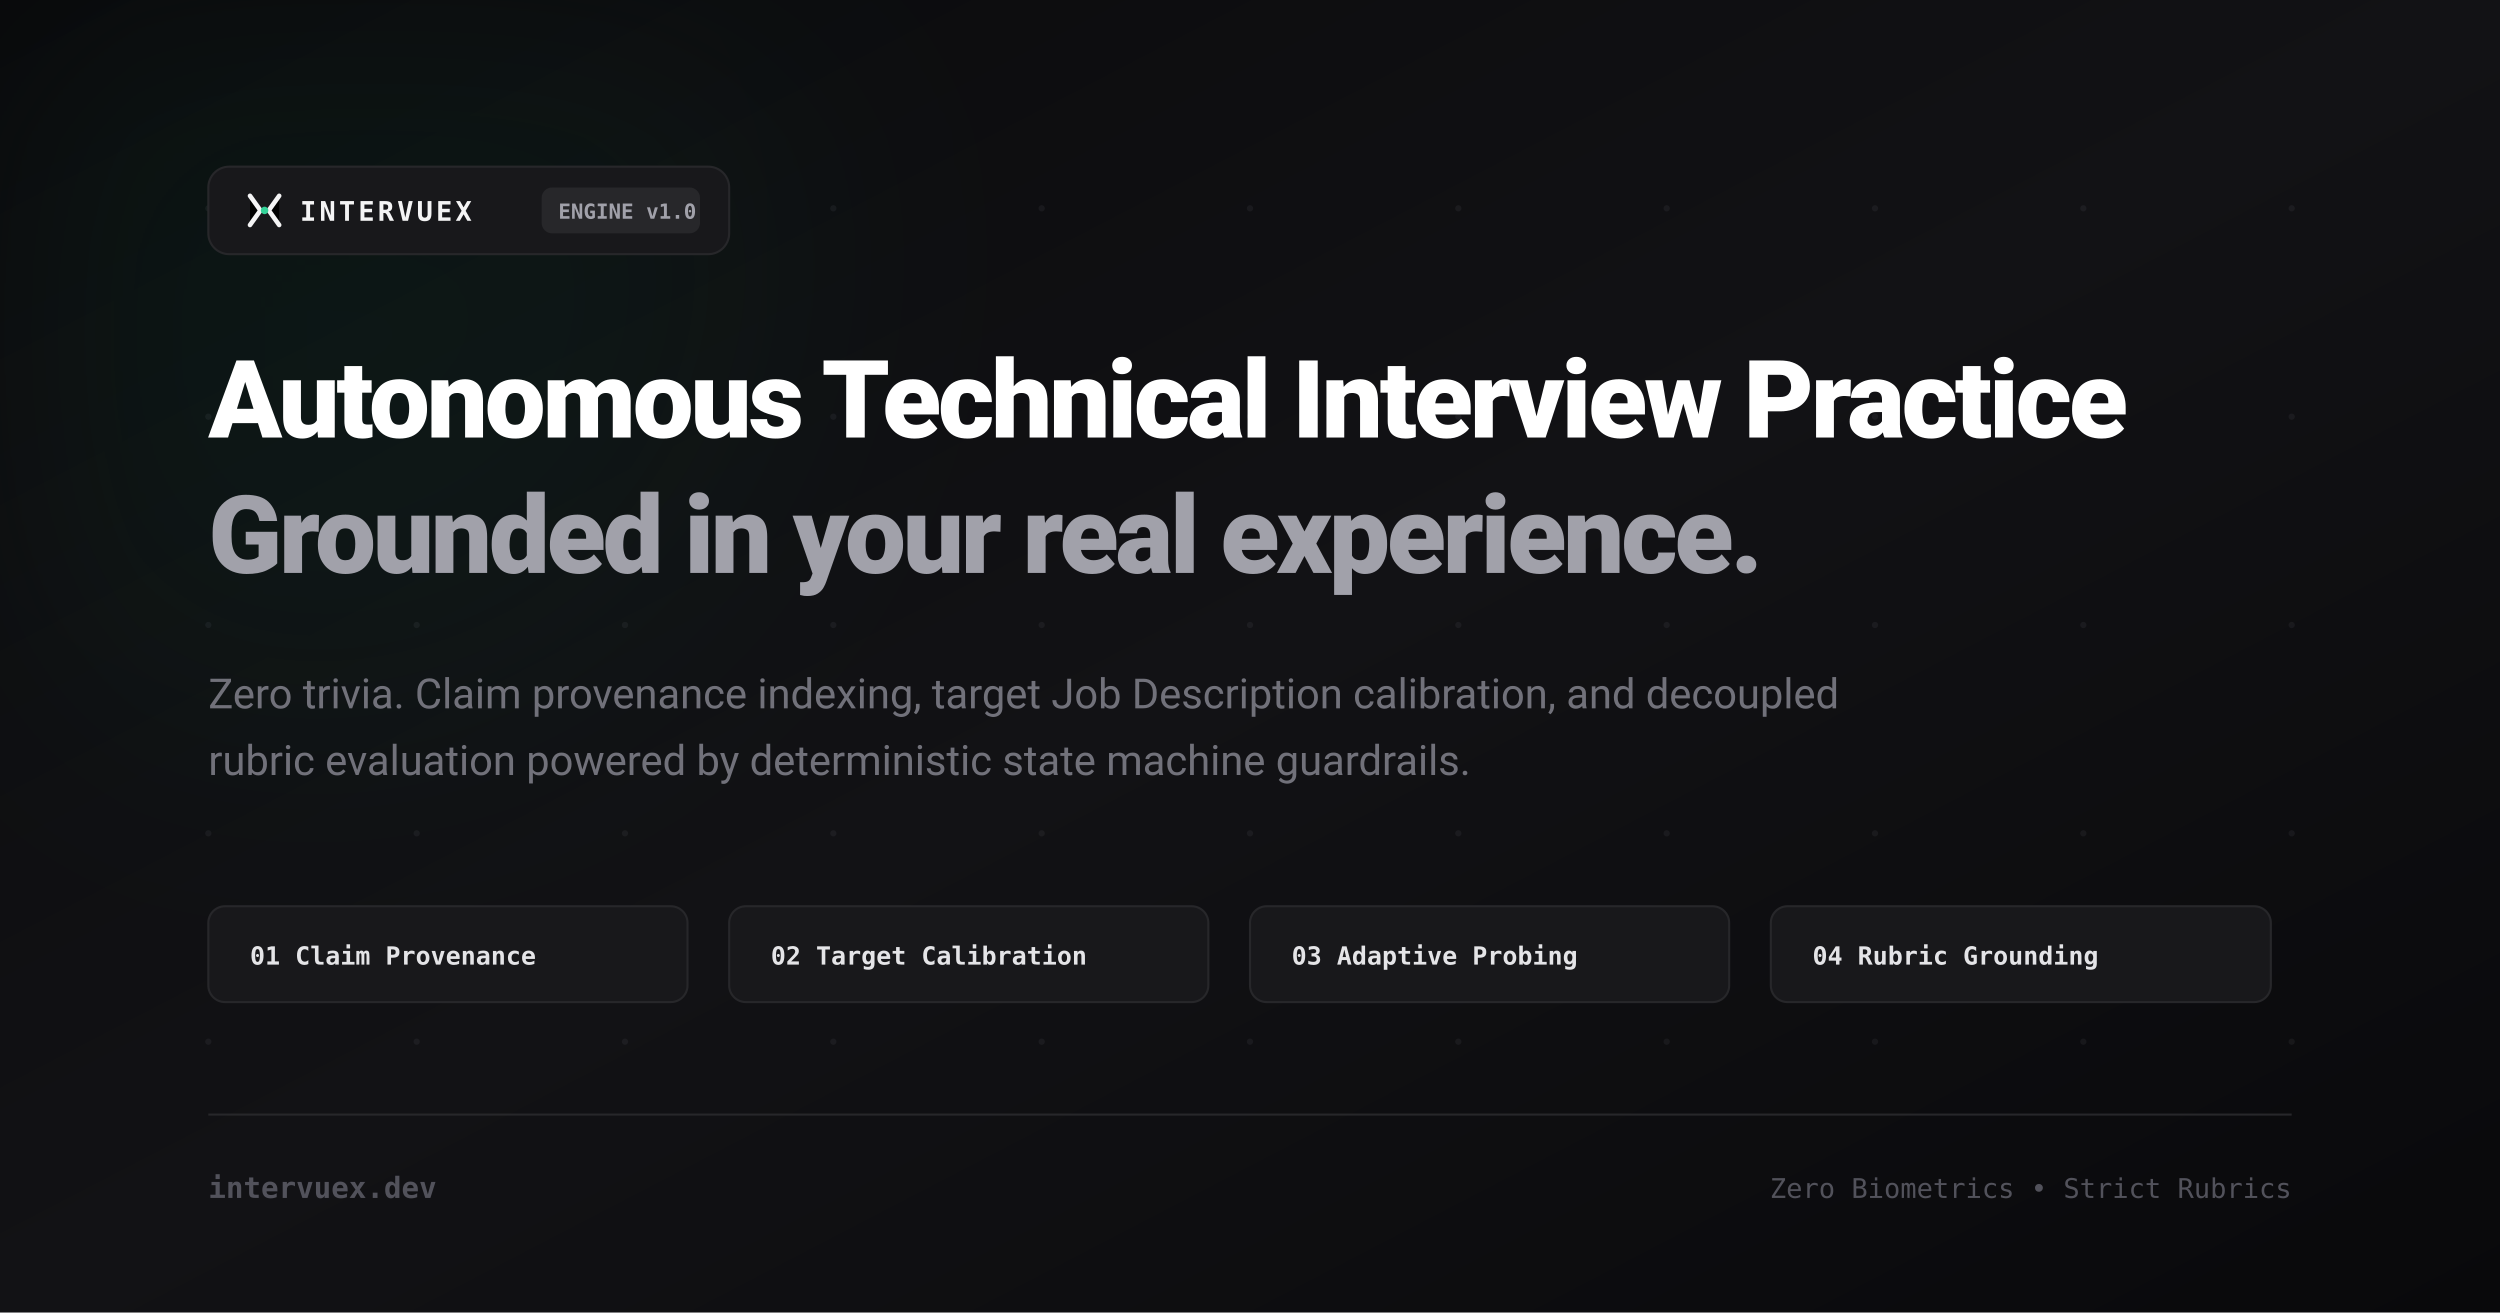
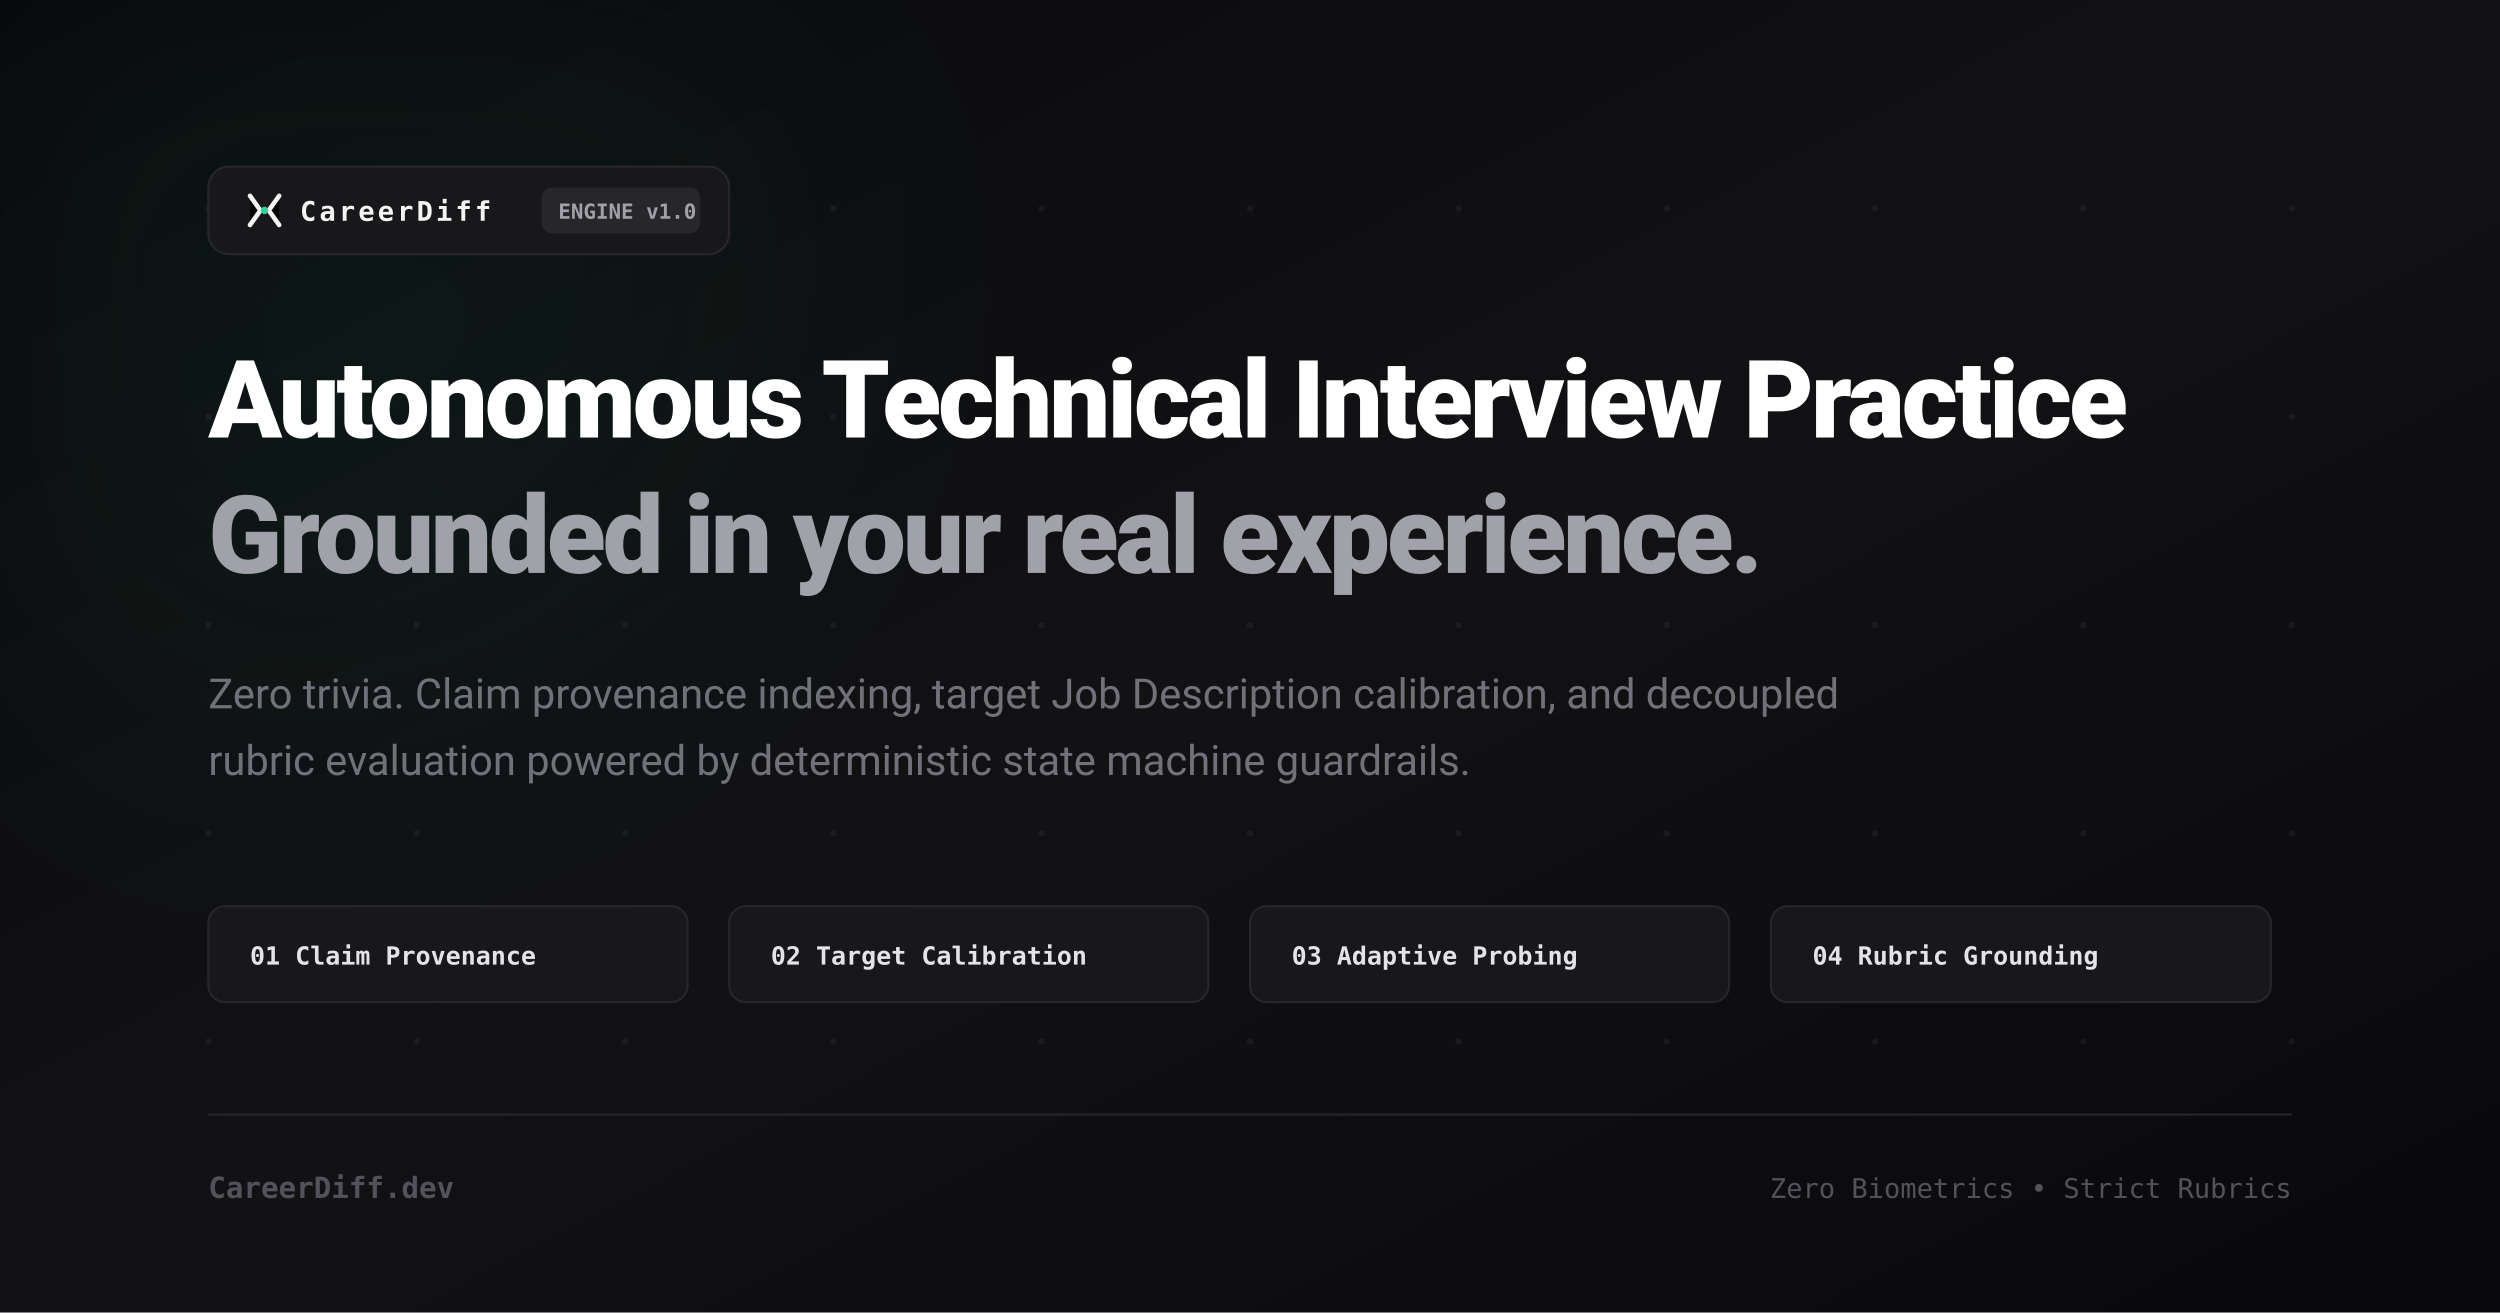
<svg xmlns="http://www.w3.org/2000/svg" viewBox="0 0 1200 630" width="1200" height="630">
  <defs>
    <linearGradient id="bg" x1="0%" y1="0%" x2="100%" y2="100%">
      <stop offset="0%" stop-color="#09090b" />
      <stop offset="50%" stop-color="#121215" />
      <stop offset="100%" stop-color="#09090b" />
    </linearGradient>
  </defs>
  <rect width="1200" height="630" fill="url(#bg)" />
  <g opacity="0.12" fill="#71717a">
    <circle cx="100" cy="100" r="1.5" />
    <circle cx="200" cy="100" r="1.5" />
    <circle cx="300" cy="100" r="1.5" />
    <circle cx="400" cy="100" r="1.5" />
    <circle cx="500" cy="100" r="1.5" />
    <circle cx="600" cy="100" r="1.5" />
    <circle cx="700" cy="100" r="1.5" />
    <circle cx="800" cy="100" r="1.5" />
    <circle cx="900" cy="100" r="1.5" />
    <circle cx="1000" cy="100" r="1.5" />
    <circle cx="1100" cy="100" r="1.5" />
    <circle cx="100" cy="200" r="1.5" />
    <circle cx="200" cy="200" r="1.5" />
    <circle cx="300" cy="200" r="1.5" />
    <circle cx="400" cy="200" r="1.5" />
    <circle cx="500" cy="200" r="1.5" />
    <circle cx="600" cy="200" r="1.5" />
    <circle cx="700" cy="200" r="1.5" />
    <circle cx="800" cy="200" r="1.5" />
    <circle cx="900" cy="200" r="1.5" />
    <circle cx="1000" cy="200" r="1.5" />
    <circle cx="1100" cy="200" r="1.5" />
    <circle cx="100" cy="300" r="1.5" />
    <circle cx="200" cy="300" r="1.5" />
    <circle cx="300" cy="300" r="1.5" />
    <circle cx="400" cy="300" r="1.5" />
    <circle cx="500" cy="300" r="1.5" />
    <circle cx="600" cy="300" r="1.5" />
    <circle cx="700" cy="300" r="1.5" />
    <circle cx="800" cy="300" r="1.5" />
    <circle cx="900" cy="300" r="1.5" />
    <circle cx="1000" cy="300" r="1.5" />
    <circle cx="1100" cy="300" r="1.5" />
    <circle cx="100" cy="400" r="1.5" />
    <circle cx="200" cy="400" r="1.5" />
    <circle cx="300" cy="400" r="1.5" />
    <circle cx="400" cy="400" r="1.5" />
    <circle cx="500" cy="400" r="1.5" />
    <circle cx="600" cy="400" r="1.5" />
    <circle cx="700" cy="400" r="1.5" />
    <circle cx="800" cy="400" r="1.5" />
    <circle cx="900" cy="400" r="1.5" />
    <circle cx="1000" cy="400" r="1.5" />
    <circle cx="1100" cy="400" r="1.5" />
    <circle cx="100" cy="500" r="1.5" />
    <circle cx="200" cy="500" r="1.5" />
    <circle cx="300" cy="500" r="1.5" />
    <circle cx="400" cy="500" r="1.5" />
    <circle cx="500" cy="500" r="1.5" />
    <circle cx="600" cy="500" r="1.5" />
    <circle cx="700" cy="500" r="1.5" />
    <circle cx="800" cy="500" r="1.5" />
    <circle cx="900" cy="500" r="1.5" />
    <circle cx="1000" cy="500" r="1.5" />
    <circle cx="1100" cy="500" r="1.5" />
  </g>
  <circle cx="150" cy="120" r="220" fill="#10b981" opacity="0.06" filter="blur(70px)" />
  <g transform="translate(100, 80)">
    <rect width="250" height="42" rx="10" fill="#18181b" stroke="#27272a" stroke-width="1" />
    <path d="M20 14L25 21L20 28" stroke="#f4f4f5" stroke-width="2.2" stroke-linecap="round" stroke-linejoin="round" />
    <path d="M34 14L29 21L34 28" stroke="#f4f4f5" stroke-width="2.2" stroke-linecap="round" stroke-linejoin="round" />
    <circle cx="27" cy="21" r="1.8" fill="#34d399" />
-     <text x="44" y="26" font-family="'JetBrains Mono', monospace, -apple-system, sans-serif" font-size="13" font-weight="700" fill="#f4f4f5" letter-spacing="1.5">INTERVUEX</text>
+     <text x="44" y="26" font-family="'JetBrains Mono', monospace, -apple-system, sans-serif" font-size="13" font-weight="700" fill="#f4f4f5" letter-spacing="1.5">CareerDiff</text>
    <rect x="160" y="10" width="76" height="22" rx="5" fill="#27272a" />
    <text x="168" y="25" font-family="'JetBrains Mono', monospace" font-size="10" font-weight="600" fill="#a1a1aa">ENGINE v1.0</text>
  </g>
  <text x="100" y="210" font-family="-apple-system, BlinkMacSystemFont, 'Segoe UI', Roboto, sans-serif" font-size="52" font-weight="800" fill="#ffffff" letter-spacing="-1.5">
    Autonomous Technical Interview Practice
  </text>
  <text x="100" y="275" font-family="-apple-system, BlinkMacSystemFont, 'Segoe UI', Roboto, sans-serif" font-size="52" font-weight="800" fill="#a1a1aa" letter-spacing="-1.5">
    Grounded in your real experience.
  </text>
  <text x="100" y="340" font-family="-apple-system, BlinkMacSystemFont, 'Segoe UI', Roboto, sans-serif" font-size="20" font-weight="400" fill="#71717a">
    Zero trivia. Claim provenance indexing, target Job Description calibration, and decoupled
  </text>
  <text x="100" y="372" font-family="-apple-system, BlinkMacSystemFont, 'Segoe UI', Roboto, sans-serif" font-size="20" font-weight="400" fill="#71717a">
    rubric evaluation powered by deterministic state machine guardrails.
  </text>
  <g transform="translate(100, 435)">
    <rect x="0" y="0" width="230" height="46" rx="8" fill="#18181b" stroke="#27272a" stroke-width="1" />
    <text x="20" y="28" font-family="'JetBrains Mono', monospace" font-size="12" font-weight="600" fill="#e4e4e7">01 Claim Provenance</text>
    <rect x="250" y="0" width="230" height="46" rx="8" fill="#18181b" stroke="#27272a" stroke-width="1" />
    <text x="270" y="28" font-family="'JetBrains Mono', monospace" font-size="12" font-weight="600" fill="#e4e4e7">02 Target Calibration</text>
    <rect x="500" y="0" width="230" height="46" rx="8" fill="#18181b" stroke="#27272a" stroke-width="1" />
    <text x="520" y="28" font-family="'JetBrains Mono', monospace" font-size="12" font-weight="600" fill="#e4e4e7">03 Adaptive Probing</text>
    <rect x="750" y="0" width="240" height="46" rx="8" fill="#18181b" stroke="#27272a" stroke-width="1" />
    <text x="770" y="28" font-family="'JetBrains Mono', monospace" font-size="12" font-weight="600" fill="#e4e4e7">04 Rubric Grounding</text>
  </g>
  <line x1="100" y1="535" x2="1100" y2="535" stroke="#27272a" stroke-width="1" />
-   <text x="100" y="575" font-family="'JetBrains Mono', monospace" font-size="14" font-weight="600" fill="#52525b">intervuex.dev</text>
+   <text x="100" y="575" font-family="'JetBrains Mono', monospace" font-size="14" font-weight="600" fill="#52525b">CareerDiff.dev</text>
  <text x="1100" y="575" text-anchor="end" font-family="'JetBrains Mono', monospace" font-size="13" font-weight="500" fill="#52525b">Zero Biometrics • Strict Rubrics</text>
</svg>
